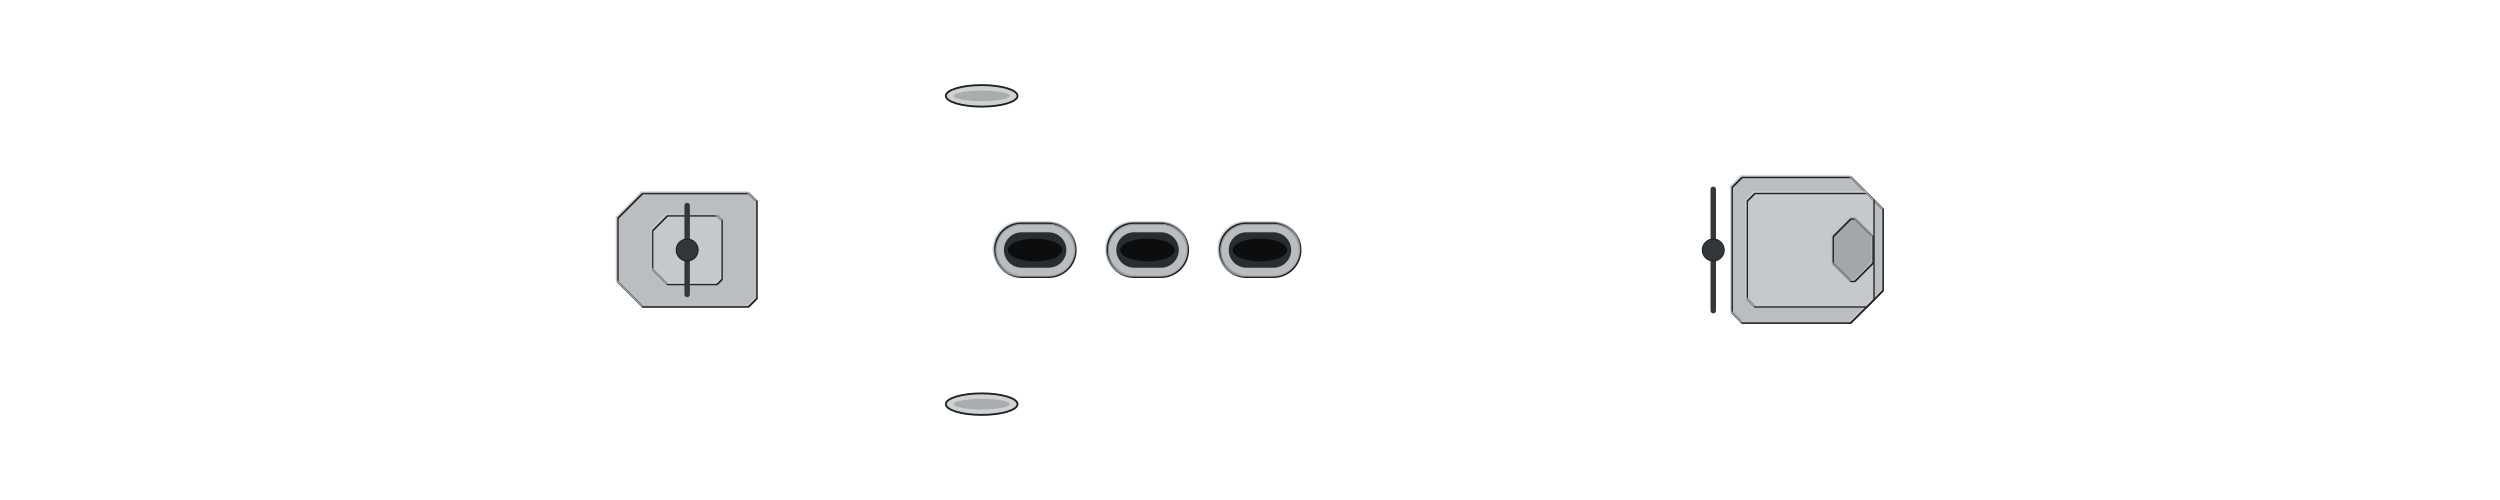
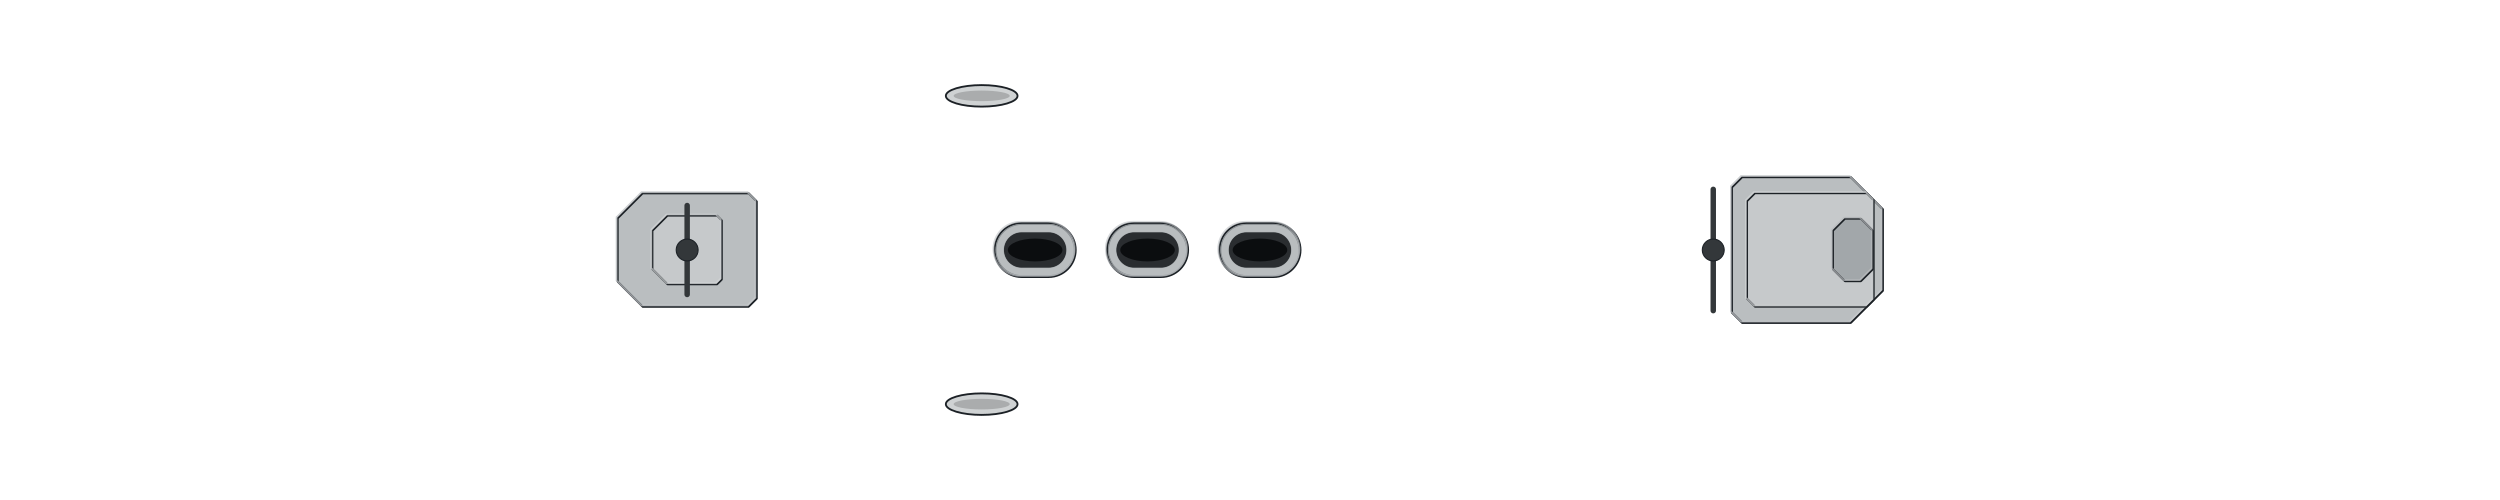
<svg xmlns="http://www.w3.org/2000/svg" width="1600" height="320" viewBox="-80 -16 160 32" shape-rendering="geometricPrecision">
  <defs>
    <clipPath id="hullclip">
      <path d="M-76.5,-1.434 L-76.494,-1.586 L-76.478,-1.737 L-76.45,-1.888 L-76.411,-2.039 L-76.36,-2.19 L-76.299,-2.341 L-76.227,-2.492 L-76.143,-2.643 L-76.048,-2.793 L-75.942,-2.943 L-75.825,-3.093 L-75.697,-3.243 L-75.558,-3.392 L-75.408,-3.541 L-75.247,-3.69 L-75.075,-3.838 L-74.892,-3.986 L-74.698,-4.134 L-74.493,-4.281 L-74.277,-4.427 L-74.05,-4.573 L-73.813,-4.719 L-73.565,-4.864 L-73.306,-5.008 L-73.036,-5.152 L-72.756,-5.295 L-72.465,-5.437 L-72.163,-5.579 L-71.851,-5.72 L-71.529,-5.861 L-71.196,-6 L-70.852,-6.139 L-70.499,-6.277 L-70.135,-6.415 L-69.76,-6.551 L-69.376,-6.687 L-68.981,-6.822 L-68.577,-6.955 L-68.162,-7.088 L-67.737,-7.22 L-67.303,-7.351 L-66.859,-7.481 L-66.404,-7.61 L-65.941,-7.738 L-65.467,-7.865 L-64.984,-7.99 L-64.492,-8.115 L-63.99,-8.239 L-63.479,-8.361 L-62.958,-8.482 L-62.429,-8.602 L-61.89,-8.721 L-61.342,-8.838 L-60.785,-8.954 L-60.22,-9.069 L-59.645,-9.183 L-59.062,-9.295 L-58.47,-9.406 L-57.87,-9.516 L-57.261,-9.624 L-56.644,-9.731 L-56.019,-9.836 L-55.385,-9.94 L-54.743,-10.043 L-54.094,-10.144 L-53.436,-10.243 L-52.771,-10.341 L-52.098,-10.438 L-51.417,-10.533 L-50.729,-10.626 L-50.033,-10.718 L-49.33,-10.808 L-48.62,-10.896 L-47.903,-10.983 L-47.179,-11.068 L-46.448,-11.152 L-45.71,-11.234 L-44.966,-11.314 L-44.214,-11.392 L-43.457,-11.468 L-42.693,-11.543 L-41.923,-11.616 L-41.147,-11.687 L-40.364,-11.757 L-39.576,-11.824 L-38.782,-11.89 L-37.983,-11.954 L-37.178,-12.016 L-36.367,-12.076 L-35.551,-12.134 L-34.73,-12.19 L-33.904,-12.245 L-33.073,-12.297 L-32.237,-12.348 L-31.397,-12.396 L-30.551,-12.442 L-29.702,-12.487 L-28.848,-12.529 L-27.99,-12.57 L-27.127,-12.608 L-26.261,-12.644 L-25.391,-12.678 L-24.517,-12.71 L-23.64,-12.74 L-22.759,-12.768 L-21.875,-12.794 L-20.988,-12.818 L-20.097,-12.839 L-19.204,-12.859 L-18.308,-12.876 L-17.409,-12.891 L-16.507,-12.904 L-15.604,-12.914 L-14.698,-12.923 L-13.79,-12.929 L-12.879,-12.933 L-11.967,-12.935 L-11.053,-12.935 L-10.138,-12.935 L-9.221,-12.935 L-8.303,-12.935 L-7.383,-12.935 L-6.463,-12.935 L-5.541,-12.935 L-4.619,-12.935 L-3.696,-12.935 L-2.772,-12.935 L-1.849,-12.935 L-0.924,-12.935 L-0,-12.935 L0.924,-12.935 L1.849,-12.935 L2.772,-12.935 L3.696,-12.935 L4.619,-12.935 L5.541,-12.935 L6.463,-12.935 L7.383,-12.935 L8.303,-12.935 L9.221,-12.935 L10.138,-12.935 L11.053,-12.935 L11.967,-12.935 L12.879,-12.935 L13.79,-12.935 L14.698,-12.935 L15.604,-12.935 L16.507,-12.935 L17.409,-12.935 L18.308,-12.935 L19.204,-12.935 L20.097,-12.935 L20.988,-12.935 L21.875,-12.921 L22.759,-12.889 L23.64,-12.852 L24.517,-12.81 L25.391,-12.762 L26.261,-12.71 L27.127,-12.652 L27.99,-12.589 L28.848,-12.521 L29.702,-12.448 L30.551,-12.37 L31.397,-12.286 L32.237,-12.199 L33.073,-12.106 L33.904,-12.008 L34.73,-11.906 L35.551,-11.799 L36.367,-11.688 L37.178,-11.573 L37.983,-11.453 L38.782,-11.33 L39.576,-11.202 L40.364,-11.07 L41.147,-10.935 L41.923,-10.796 L42.693,-10.653 L43.457,-10.507 L44.214,-10.358 L44.966,-10.206 L45.71,-10.051 L46.448,-9.893 L47.179,-9.733 L47.903,-9.57 L48.62,-9.404 L49.33,-9.236 L50.033,-9.067 L50.729,-8.895 L51.417,-8.721 L52.098,-8.546 L52.771,-8.37 L53.436,-8.192 L54.094,-8.013 L54.743,-7.833 L55.385,-7.652 L56.019,-7.47 L56.644,-7.288 L57.261,-7.105 L57.87,-6.922 L58.47,-6.738 L59.062,-6.555 L59.645,-6.372 L60.22,-6.189 L60.785,-6.007 L61.342,-5.825 L61.89,-5.644 L62.429,-5.463 L62.958,-5.284 L63.479,-5.106 L63.99,-4.929 L64.492,-4.753 L64.984,-4.579 L65.467,-4.406 L65.941,-4.236 L66.404,-4.067 L66.859,-3.9 L67.303,-3.735 L67.737,-3.573 L68.162,-3.412 L68.577,-3.255 L68.981,-3.1 L69.376,-2.947 L69.76,-2.798 L70.135,-2.651 L70.499,-2.508 L70.852,-2.367 L71.196,-2.23 L71.529,-2.096 L71.851,-1.965 L72.163,-1.839 L72.465,-1.715 L72.756,-1.596 L73.036,-1.48 L73.306,-1.368 L73.565,-1.26 L73.813,-1.155 L74.05,-1.056 L74.277,-0.96 L74.493,-0.868 L74.698,-0.781 L74.892,-0.698 L75.075,-0.62 L75.247,-0.545 L75.408,-0.476 L75.558,-0.411 L75.697,-0.351 L75.825,-0.295 L75.942,-0.244 L76.048,-0.198 L76.143,-0.157 L76.227,-0.12 L76.299,-0.088 L76.36,-0.061 L76.411,-0.039 L76.45,-0.022 L76.45,0.022 L76.411,0.039 L76.36,0.061 L76.299,0.088 L76.227,0.12 L76.143,0.157 L76.048,0.198 L75.942,0.244 L75.825,0.295 L75.697,0.351 L75.558,0.411 L75.408,0.476 L75.247,0.545 L75.075,0.62 L74.892,0.698 L74.698,0.781 L74.493,0.868 L74.277,0.96 L74.05,1.056 L73.813,1.155 L73.565,1.26 L73.306,1.368 L73.036,1.48 L72.756,1.596 L72.465,1.715 L72.163,1.839 L71.851,1.965 L71.529,2.096 L71.196,2.23 L70.852,2.367 L70.499,2.508 L70.135,2.651 L69.76,2.798 L69.376,2.947 L68.981,3.1 L68.577,3.255 L68.162,3.412 L67.737,3.573 L67.303,3.735 L66.859,3.9 L66.404,4.067 L65.941,4.236 L65.467,4.406 L64.984,4.579 L64.492,4.753 L63.99,4.929 L63.479,5.106 L62.958,5.284 L62.429,5.463 L61.89,5.644 L61.342,5.825 L60.785,6.007 L60.22,6.189 L59.645,6.372 L59.062,6.555 L58.47,6.738 L57.87,6.922 L57.261,7.105 L56.644,7.288 L56.019,7.47 L55.385,7.652 L54.743,7.833 L54.094,8.013 L53.436,8.192 L52.771,8.37 L52.098,8.546 L51.417,8.721 L50.729,8.895 L50.033,9.067 L49.33,9.236 L48.62,9.404 L47.903,9.57 L47.179,9.733 L46.448,9.893 L45.71,10.051 L44.966,10.206 L44.214,10.358 L43.457,10.507 L42.693,10.653 L41.923,10.796 L41.147,10.935 L40.364,11.07 L39.576,11.202 L38.782,11.33 L37.983,11.453 L37.178,11.573 L36.367,11.688 L35.551,11.799 L34.73,11.906 L33.904,12.008 L33.073,12.106 L32.237,12.199 L31.397,12.286 L30.551,12.37 L29.702,12.448 L28.848,12.521 L27.99,12.589 L27.127,12.652 L26.261,12.71 L25.391,12.762 L24.517,12.81 L23.64,12.852 L22.759,12.889 L21.875,12.921 L20.988,12.935 L20.097,12.935 L19.204,12.935 L18.308,12.935 L17.409,12.935 L16.507,12.935 L15.604,12.935 L14.698,12.935 L13.79,12.935 L12.879,12.935 L11.967,12.935 L11.053,12.935 L10.138,12.935 L9.221,12.935 L8.303,12.935 L7.383,12.935 L6.463,12.935 L5.541,12.935 L4.619,12.935 L3.696,12.935 L2.772,12.935 L1.849,12.935 L0.924,12.935 L-0,12.935 L-0.924,12.935 L-1.849,12.935 L-2.772,12.935 L-3.696,12.935 L-4.619,12.935 L-5.541,12.935 L-6.463,12.935 L-7.383,12.935 L-8.303,12.935 L-9.221,12.935 L-10.138,12.935 L-11.053,12.935 L-11.967,12.935 L-12.879,12.933 L-13.79,12.929 L-14.698,12.923 L-15.604,12.914 L-16.507,12.904 L-17.409,12.891 L-18.308,12.876 L-19.204,12.859 L-20.097,12.839 L-20.988,12.818 L-21.875,12.794 L-22.759,12.768 L-23.64,12.74 L-24.517,12.71 L-25.391,12.678 L-26.261,12.644 L-27.127,12.608 L-27.99,12.57 L-28.848,12.529 L-29.702,12.487 L-30.551,12.442 L-31.397,12.396 L-32.237,12.348 L-33.073,12.297 L-33.904,12.245 L-34.73,12.19 L-35.551,12.134 L-36.367,12.076 L-37.178,12.016 L-37.983,11.954 L-38.782,11.89 L-39.576,11.824 L-40.364,11.757 L-41.147,11.687 L-41.923,11.616 L-42.693,11.543 L-43.457,11.468 L-44.214,11.392 L-44.966,11.314 L-45.71,11.234 L-46.448,11.152 L-47.179,11.068 L-47.903,10.983 L-48.62,10.896 L-49.33,10.808 L-50.033,10.718 L-50.729,10.626 L-51.417,10.533 L-52.098,10.438 L-52.771,10.341 L-53.436,10.243 L-54.094,10.144 L-54.743,10.043 L-55.385,9.94 L-56.019,9.836 L-56.644,9.731 L-57.261,9.624 L-57.87,9.516 L-58.47,9.406 L-59.062,9.295 L-59.645,9.183 L-60.22,9.069 L-60.785,8.954 L-61.342,8.838 L-61.89,8.721 L-62.429,8.602 L-62.958,8.482 L-63.479,8.361 L-63.99,8.239 L-64.492,8.115 L-64.984,7.99 L-65.467,7.865 L-65.941,7.738 L-66.404,7.61 L-66.859,7.481 L-67.303,7.351 L-67.737,7.22 L-68.162,7.088 L-68.577,6.955 L-68.981,6.822 L-69.376,6.687 L-69.76,6.551 L-70.135,6.415 L-70.499,6.277 L-70.852,6.139 L-71.196,6 L-71.529,5.861 L-71.851,5.72 L-72.163,5.579 L-72.465,5.437 L-72.756,5.295 L-73.036,5.152 L-73.306,5.008 L-73.565,4.864 L-73.813,4.719 L-74.05,4.573 L-74.277,4.427 L-74.493,4.281 L-74.698,4.134 L-74.892,3.986 L-75.075,3.838 L-75.247,3.69 L-75.408,3.541 L-75.558,3.392 L-75.697,3.243 L-75.825,3.093 L-75.942,2.943 L-76.048,2.793 L-76.143,2.643 L-76.227,2.492 L-76.299,2.341 L-76.36,2.19 L-76.411,2.039 L-76.45,1.888 L-76.478,1.737 L-76.494,1.586 L-76.5,1.434 Z" />
    </clipPath>
    <clipPath id="deckclip">
      <path d="M-76.5,-0.884 L-76.494,-1.036 L-76.478,-1.187 L-76.45,-1.338 L-76.411,-1.489 L-76.36,-1.64 L-76.299,-1.791 L-76.227,-1.942 L-76.143,-2.093 L-76.048,-2.243 L-75.942,-2.393 L-75.825,-2.543 L-75.697,-2.693 L-75.558,-2.842 L-75.408,-2.991 L-75.247,-3.14 L-75.075,-3.288 L-74.892,-3.436 L-74.698,-3.584 L-74.493,-3.731 L-74.277,-3.877 L-74.05,-4.023 L-73.813,-4.169 L-73.565,-4.314 L-73.306,-4.458 L-73.036,-4.602 L-72.756,-4.745 L-72.465,-4.887 L-72.163,-5.029 L-71.851,-5.17 L-71.529,-5.311 L-71.196,-5.45 L-70.852,-5.589 L-70.499,-5.727 L-70.135,-5.865 L-69.76,-6.001 L-69.376,-6.137 L-68.981,-6.272 L-68.577,-6.405 L-68.162,-6.538 L-67.737,-6.67 L-67.303,-6.801 L-66.859,-6.931 L-66.404,-7.06 L-65.941,-7.188 L-65.467,-7.315 L-64.984,-7.44 L-64.492,-7.565 L-63.99,-7.689 L-63.479,-7.811 L-62.958,-7.932 L-62.429,-8.052 L-61.89,-8.171 L-61.342,-8.288 L-60.785,-8.404 L-60.22,-8.519 L-59.645,-8.633 L-59.062,-8.745 L-58.47,-8.856 L-57.87,-8.966 L-57.261,-9.074 L-56.644,-9.181 L-56.019,-9.286 L-55.385,-9.39 L-54.743,-9.493 L-54.094,-9.594 L-53.436,-9.693 L-52.771,-9.791 L-52.098,-9.888 L-51.417,-9.983 L-50.729,-10.076 L-50.033,-10.168 L-49.33,-10.258 L-48.62,-10.346 L-47.903,-10.433 L-47.179,-10.518 L-46.448,-10.602 L-45.71,-10.684 L-44.966,-10.764 L-44.214,-10.842 L-43.457,-10.918 L-42.693,-10.993 L-41.923,-11.066 L-41.147,-11.137 L-40.364,-11.207 L-39.576,-11.274 L-38.782,-11.34 L-37.983,-11.404 L-37.178,-11.466 L-36.367,-11.526 L-35.551,-11.584 L-34.73,-11.64 L-33.904,-11.695 L-33.073,-11.747 L-32.237,-11.798 L-31.397,-11.846 L-30.551,-11.892 L-29.702,-11.937 L-28.848,-11.979 L-27.99,-12.02 L-27.127,-12.058 L-26.261,-12.094 L-25.391,-12.128 L-24.517,-12.16 L-23.64,-12.19 L-22.759,-12.218 L-21.875,-12.244 L-20.988,-12.268 L-20.097,-12.289 L-19.204,-12.309 L-18.308,-12.326 L-17.409,-12.341 L-16.507,-12.354 L-15.604,-12.364 L-14.698,-12.373 L-13.79,-12.379 L-12.879,-12.383 L-11.967,-12.385 L-11.053,-12.385 L-10.138,-12.385 L-9.221,-12.385 L-8.303,-12.385 L-7.383,-12.385 L-6.463,-12.385 L-5.541,-12.385 L-4.619,-12.385 L-3.696,-12.385 L-2.772,-12.385 L-1.849,-12.385 L-0.924,-12.385 L-0,-12.385 L0.924,-12.385 L1.849,-12.385 L2.772,-12.385 L3.696,-12.385 L4.619,-12.385 L5.541,-12.385 L6.463,-12.385 L7.383,-12.385 L8.303,-12.385 L9.221,-12.385 L10.138,-12.385 L11.053,-12.385 L11.967,-12.385 L12.879,-12.385 L13.79,-12.385 L14.698,-12.385 L15.604,-12.385 L16.507,-12.385 L17.409,-12.385 L18.308,-12.385 L19.204,-12.385 L20.097,-12.385 L20.988,-12.385 L21.875,-12.371 L22.759,-12.339 L23.64,-12.302 L24.517,-12.26 L25.391,-12.212 L26.261,-12.16 L27.127,-12.102 L27.99,-12.039 L28.848,-11.971 L29.702,-11.898 L30.551,-11.82 L31.397,-11.736 L32.237,-11.649 L33.073,-11.556 L33.904,-11.458 L34.73,-11.356 L35.551,-11.249 L36.367,-11.138 L37.178,-11.023 L37.983,-10.903 L38.782,-10.78 L39.576,-10.652 L40.364,-10.52 L41.147,-10.385 L41.923,-10.246 L42.693,-10.103 L43.457,-9.957 L44.214,-9.808 L44.966,-9.656 L45.71,-9.501 L46.448,-9.343 L47.179,-9.183 L47.903,-9.02 L48.62,-8.854 L49.33,-8.686 L50.033,-8.517 L50.729,-8.345 L51.417,-8.171 L52.098,-7.996 L52.771,-7.82 L53.436,-7.642 L54.094,-7.463 L54.743,-7.283 L55.385,-7.102 L56.019,-6.92 L56.644,-6.738 L57.261,-6.555 L57.87,-6.372 L58.47,-6.188 L59.062,-6.005 L59.645,-5.822 L60.22,-5.639 L60.785,-5.457 L61.342,-5.275 L61.89,-5.094 L62.429,-4.913 L62.958,-4.734 L63.479,-4.556 L63.99,-4.379 L64.492,-4.203 L64.984,-4.029 L65.467,-3.856 L65.941,-3.686 L66.404,-3.517 L66.859,-3.35 L67.303,-3.185 L67.737,-3.023 L68.162,-2.862 L68.577,-2.705 L68.981,-2.55 L69.376,-2.397 L69.76,-2.248 L70.135,-2.101 L70.499,-1.958 L70.852,-1.817 L71.196,-1.68 L71.529,-1.546 L71.851,-1.415 L72.163,-1.289 L72.465,-1.165 L72.756,-1.046 L73.036,-0.93 L73.306,-0.818 L73.565,-0.71 L73.813,-0.605 L74.05,-0.506 L74.277,-0.41 L74.493,-0.318 L74.698,-0.231 L74.892,-0.148 L75.075,-0.07 L75.075,0.07 L74.892,0.148 L74.698,0.231 L74.493,0.318 L74.277,0.41 L74.05,0.506 L73.813,0.605 L73.565,0.71 L73.306,0.818 L73.036,0.93 L72.756,1.046 L72.465,1.165 L72.163,1.289 L71.851,1.415 L71.529,1.546 L71.196,1.68 L70.852,1.817 L70.499,1.958 L70.135,2.101 L69.76,2.248 L69.376,2.397 L68.981,2.55 L68.577,2.705 L68.162,2.862 L67.737,3.023 L67.303,3.185 L66.859,3.35 L66.404,3.517 L65.941,3.686 L65.467,3.856 L64.984,4.029 L64.492,4.203 L63.99,4.379 L63.479,4.556 L62.958,4.734 L62.429,4.913 L61.89,5.094 L61.342,5.275 L60.785,5.457 L60.22,5.639 L59.645,5.822 L59.062,6.005 L58.47,6.188 L57.87,6.372 L57.261,6.555 L56.644,6.738 L56.019,6.92 L55.385,7.102 L54.743,7.283 L54.094,7.463 L53.436,7.642 L52.771,7.82 L52.098,7.996 L51.417,8.171 L50.729,8.345 L50.033,8.517 L49.33,8.686 L48.62,8.854 L47.903,9.02 L47.179,9.183 L46.448,9.343 L45.71,9.501 L44.966,9.656 L44.214,9.808 L43.457,9.957 L42.693,10.103 L41.923,10.246 L41.147,10.385 L40.364,10.52 L39.576,10.652 L38.782,10.78 L37.983,10.903 L37.178,11.023 L36.367,11.138 L35.551,11.249 L34.73,11.356 L33.904,11.458 L33.073,11.556 L32.237,11.649 L31.397,11.736 L30.551,11.82 L29.702,11.898 L28.848,11.971 L27.99,12.039 L27.127,12.102 L26.261,12.16 L25.391,12.212 L24.517,12.26 L23.64,12.302 L22.759,12.339 L21.875,12.371 L20.988,12.385 L20.097,12.385 L19.204,12.385 L18.308,12.385 L17.409,12.385 L16.507,12.385 L15.604,12.385 L14.698,12.385 L13.79,12.385 L12.879,12.385 L11.967,12.385 L11.053,12.385 L10.138,12.385 L9.221,12.385 L8.303,12.385 L7.383,12.385 L6.463,12.385 L5.541,12.385 L4.619,12.385 L3.696,12.385 L2.772,12.385 L1.849,12.385 L0.924,12.385 L-0,12.385 L-0.924,12.385 L-1.849,12.385 L-2.772,12.385 L-3.696,12.385 L-4.619,12.385 L-5.541,12.385 L-6.463,12.385 L-7.383,12.385 L-8.303,12.385 L-9.221,12.385 L-10.138,12.385 L-11.053,12.385 L-11.967,12.385 L-12.879,12.383 L-13.79,12.379 L-14.698,12.373 L-15.604,12.364 L-16.507,12.354 L-17.409,12.341 L-18.308,12.326 L-19.204,12.309 L-20.097,12.289 L-20.988,12.268 L-21.875,12.244 L-22.759,12.218 L-23.64,12.19 L-24.517,12.16 L-25.391,12.128 L-26.261,12.094 L-27.127,12.058 L-27.99,12.02 L-28.848,11.979 L-29.702,11.937 L-30.551,11.892 L-31.397,11.846 L-32.237,11.798 L-33.073,11.747 L-33.904,11.695 L-34.73,11.64 L-35.551,11.584 L-36.367,11.526 L-37.178,11.466 L-37.983,11.404 L-38.782,11.34 L-39.576,11.274 L-40.364,11.207 L-41.147,11.137 L-41.923,11.066 L-42.693,10.993 L-43.457,10.918 L-44.214,10.842 L-44.966,10.764 L-45.71,10.684 L-46.448,10.602 L-47.179,10.518 L-47.903,10.433 L-48.62,10.346 L-49.33,10.258 L-50.033,10.168 L-50.729,10.076 L-51.417,9.983 L-52.098,9.888 L-52.771,9.791 L-53.436,9.693 L-54.094,9.594 L-54.743,9.493 L-55.385,9.39 L-56.019,9.286 L-56.644,9.181 L-57.261,9.074 L-57.87,8.966 L-58.47,8.856 L-59.062,8.745 L-59.645,8.633 L-60.22,8.519 L-60.785,8.404 L-61.342,8.288 L-61.89,8.171 L-62.429,8.052 L-62.958,7.932 L-63.479,7.811 L-63.99,7.689 L-64.492,7.565 L-64.984,7.44 L-65.467,7.315 L-65.941,7.188 L-66.404,7.06 L-66.859,6.931 L-67.303,6.801 L-67.737,6.67 L-68.162,6.538 L-68.577,6.405 L-68.981,6.272 L-69.376,6.137 L-69.76,6.001 L-70.135,5.865 L-70.499,5.727 L-70.852,5.589 L-71.196,5.45 L-71.529,5.311 L-71.851,5.17 L-72.163,5.029 L-72.465,4.887 L-72.756,4.745 L-73.036,4.602 L-73.306,4.458 L-73.565,4.314 L-73.813,4.169 L-74.05,4.023 L-74.277,3.877 L-74.493,3.731 L-74.698,3.584 L-74.892,3.436 L-75.075,3.288 L-75.247,3.14 L-75.408,2.991 L-75.558,2.842 L-75.697,2.693 L-75.825,2.543 L-75.942,2.393 L-76.048,2.243 L-76.143,2.093 L-76.227,1.942 L-76.299,1.791 L-76.36,1.64 L-76.411,1.489 L-76.45,1.338 L-76.478,1.187 L-76.494,1.036 L-76.5,0.884 Z" />
    </clipPath>
  </defs>
  <path d="M40.498,2.608 L38.449,4.657 L31.5,4.657 L30.848,4.005 L30.848,-4.005 L31.5,-4.657 L38.449,-4.657 L40.498,-2.608 Z" fill="#aeb3b5" stroke="#1c2126" stroke-width="0.12" stroke-linejoin="round" />
  <path d="M40.498,2.608 L38.449,4.657 L31.5,4.657 L30.848,4.005 L30.848,-4.005 L31.5,-4.657 L38.449,-4.657 L40.498,-2.608 Z" fill="none" stroke="#c2c6c8" stroke-width="0.108" transform="translate(-0.072,-0.072)" stroke-opacity="0.7" />
  <path d="M40.498,2.608 L38.449,4.657 L31.5,4.657 L30.848,4.005 L30.848,-4.005 L31.5,-4.657 L38.449,-4.657 L40.498,-2.608 Z" fill="#babec0" stroke="#1c2126" stroke-width="0.12" stroke-linejoin="round" />
  <path d="M40.498,2.608 L38.449,4.657 L31.5,4.657 L30.848,4.005 L30.848,-4.005 L31.5,-4.657 L38.449,-4.657 L40.498,-2.608 Z" fill="none" stroke="#cbced0" stroke-width="0.108" transform="translate(-0.072,-0.072)" stroke-opacity="0.7" />
  <path d="M39.474,3.632 L32.321,3.632 L31.813,3.124 L31.813,-3.124 L32.321,-3.632 L39.474,-3.632 L39.919,-3.187 L39.919,3.187 Z" fill="#c6c9cb" stroke="#1c2126" stroke-width="0.12" stroke-linejoin="round" />
  <path d="M39.474,3.632 L32.321,3.632 L31.813,3.124 L31.813,-3.124 L32.321,-3.632 L39.474,-3.632 L39.919,-3.187 L39.919,3.187 Z" fill="none" stroke="#d4d6d8" stroke-width="0.108" transform="translate(-0.072,-0.072)" stroke-opacity="0.7" />
  <path d="M-31.579,3.115 L-32.086,3.622 L-38.871,3.622 L-40.464,2.028 L-40.464,-2.028 L-38.871,-3.622 L-32.086,-3.622 L-31.579,-3.115 Z" fill="#aeb3b5" stroke="#1c2126" stroke-width="0.12" stroke-linejoin="round" />
  <path d="M-31.579,3.115 L-32.086,3.622 L-38.871,3.622 L-40.464,2.028 L-40.464,-2.028 L-38.871,-3.622 L-32.086,-3.622 L-31.579,-3.115 Z" fill="none" stroke="#c2c6c8" stroke-width="0.108" transform="translate(-0.072,-0.072)" stroke-opacity="0.7" />
  <path d="M-32.086,3.622 L-38.871,3.622 L-40.464,2.028 L-40.464,-2.028 L-38.871,-3.622 L-32.086,-3.622 L-31.579,-3.115 L-31.579,3.115 Z" fill="#babec0" stroke="#1c2126" stroke-width="0.12" stroke-linejoin="round" />
  <path d="M-32.086,3.622 L-38.871,3.622 L-40.464,2.028 L-40.464,-2.028 L-38.871,-3.622 L-32.086,-3.622 L-31.579,-3.115 L-31.579,3.115 Z" fill="none" stroke="#cbced0" stroke-width="0.108" transform="translate(-0.072,-0.072)" stroke-opacity="0.7" />
  <path d="M-33.801,1.891 L-34.108,2.199 L-37.276,2.199 L-38.243,1.231 L-38.243,-1.231 L-37.276,-2.199 L-34.108,-2.199 L-33.801,-1.891 Z" fill="#c6c9cb" stroke="#1c2126" stroke-width="0.12" stroke-linejoin="round" />
  <path d="M-33.801,1.891 L-34.108,2.199 L-37.276,2.199 L-38.243,1.231 L-38.243,-1.231 L-37.276,-2.199 L-34.108,-2.199 L-33.801,-1.891 Z" fill="none" stroke="#d4d6d8" stroke-width="0.108" transform="translate(-0.072,-0.072)" stroke-opacity="0.7" />
-   <path d="M38.461,-2 L38.715,-2 L39.863,-0.853 L39.863,0.853 L38.715,2 L38.461,2 L37.313,0.853 L37.313,-0.853 Z" fill="#a2a7aa" stroke="#1c2126" stroke-width="0.12" stroke-linejoin="round" />
-   <path d="M38.461,-2 L38.715,-2 L39.863,-0.853 L39.863,0.853 L38.715,2 L38.461,2 L37.313,0.853 L37.313,-0.853 Z" fill="none" stroke="#b9bdbf" stroke-width="0.108" transform="translate(-0.072,-0.072)" stroke-opacity="0.7" />
+   <path d="M39.863,-1.235 L39.863,1.235 L39.098,2 L38.078,2 L37.313,1.235 L37.313,-1.235 L38.078,-2 L39.098,-2 Z" fill="#a2a7aa" stroke="#1c2126" stroke-width="0.12" stroke-linejoin="round" />
+   <path d="M39.863,-1.235 L39.863,1.235 L39.098,2 L38.078,2 L37.313,1.235 L37.313,-1.235 L38.078,-2 L39.098,-2 Z" fill="none" stroke="#b9bdbf" stroke-width="0.108" transform="translate(-0.072,-0.072)" stroke-opacity="0.7" />
  <ellipse cx="-17.172" cy="9.865" rx="2.295" ry="0.689" fill="#cfd2d3" stroke="#1c2126" stroke-width="0.12" stroke-linejoin="round" />
  <ellipse cx="-17.172" cy="9.865" rx="1.795" ry="0.339" fill="#aaacad" />
  <ellipse cx="-17.172" cy="-9.865" rx="2.295" ry="0.689" fill="#cfd2d3" stroke="#1c2126" stroke-width="0.12" stroke-linejoin="round" />
  <ellipse cx="-17.172" cy="-9.865" rx="1.795" ry="0.339" fill="#aaacad" />
  <path d="M-0.229,-1.731 L1.503,-1.731 A1.731,1.731 0 0 1 3.234,0 L3.234,0 A1.731,1.731 0 0 1 1.503,1.731 L-0.229,1.731 A1.731,1.731 0 0 1 -1.96,0 L-1.96,0 A1.731,1.731 0 0 1 -0.229,-1.731 Z" fill="#a2a7aa" stroke="#1c2126" stroke-width="0.12" stroke-linejoin="round" />
  <path d="M-0.229,-1.131 L1.503,-1.131 A1.131,1.131 0 0 1 2.634,0 L2.634,0 A1.131,1.131 0 0 1 1.503,1.131 L-0.229,1.131 A1.131,1.131 0 0 1 -1.36,0 L-1.36,0 A1.131,1.131 0 0 1 -0.229,-1.131 Z" fill="#2a2d30" />
  <path d="M-0.229,-1.531 L1.503,-1.531 A1.531,1.531 0 0 1 3.034,0 L3.034,0 A1.531,1.531 0 0 1 1.503,1.531 L-0.229,1.531 A1.531,1.531 0 0 1 -1.76,0 L-1.76,0 A1.531,1.531 0 0 1 -0.229,-1.531 Z" fill="none" stroke="#868b8e" stroke-width="0.25" />
  <ellipse cx="0.637" cy="0" rx="1.747" ry="0.731" fill="#0b0d0f" />
  <path d="M-0.229,-1.381 L1.503,-1.381 A1.381,1.381 0 0 1 2.884,0 L2.884,0 A1.381,1.381 0 0 1 1.503,1.381 L-0.229,1.381 A1.381,1.381 0 0 1 -1.61,0 L-1.61,0 A1.381,1.381 0 0 1 -0.229,-1.381 Z" fill="none" stroke="#b9bdbf" stroke-width="0.45" />
  <path d="M-0.229,-1.731 L1.503,-1.731 A1.731,1.731 0 0 1 3.234,0 L3.234,0 A1.731,1.731 0 0 1 1.503,1.731 L-0.229,1.731 A1.731,1.731 0 0 1 -1.96,0 L-1.96,0 A1.731,1.731 0 0 1 -0.229,-1.731 Z" fill="none" stroke="#bec1c4" stroke-width="0.12" transform="translate(-0.072,-0.072)" stroke-opacity="0.6" />
  <path d="M-7.423,-1.731 L-5.691,-1.731 A1.731,1.731 0 0 1 -3.96,0 L-3.96,0 A1.731,1.731 0 0 1 -5.691,1.731 L-7.423,1.731 A1.731,1.731 0 0 1 -9.154,0 L-9.154,0 A1.731,1.731 0 0 1 -7.423,-1.731 Z" fill="#a2a7aa" stroke="#1c2126" stroke-width="0.12" stroke-linejoin="round" />
  <path d="M-7.423,-1.131 L-5.691,-1.131 A1.131,1.131 0 0 1 -4.56,0 L-4.56,0 A1.131,1.131 0 0 1 -5.691,1.131 L-7.423,1.131 A1.131,1.131 0 0 1 -8.554,0 L-8.554,0 A1.131,1.131 0 0 1 -7.423,-1.131 Z" fill="#2a2d30" />
  <path d="M-7.423,-1.531 L-5.691,-1.531 A1.531,1.531 0 0 1 -4.16,0 L-4.16,0 A1.531,1.531 0 0 1 -5.691,1.531 L-7.423,1.531 A1.531,1.531 0 0 1 -8.954,0 L-8.954,0 A1.531,1.531 0 0 1 -7.423,-1.531 Z" fill="none" stroke="#868b8e" stroke-width="0.25" />
  <ellipse cx="-6.557" cy="0" rx="1.747" ry="0.731" fill="#0b0d0f" />
  <path d="M-7.423,-1.381 L-5.691,-1.381 A1.381,1.381 0 0 1 -4.31,0 L-4.31,0 A1.381,1.381 0 0 1 -5.691,1.381 L-7.423,1.381 A1.381,1.381 0 0 1 -8.804,0 L-8.804,0 A1.381,1.381 0 0 1 -7.423,-1.381 Z" fill="none" stroke="#b9bdbf" stroke-width="0.45" />
  <path d="M-7.423,-1.731 L-5.691,-1.731 A1.731,1.731 0 0 1 -3.96,0 L-3.96,0 A1.731,1.731 0 0 1 -5.691,1.731 L-7.423,1.731 A1.731,1.731 0 0 1 -9.154,0 L-9.154,0 A1.731,1.731 0 0 1 -7.423,-1.731 Z" fill="none" stroke="#bec1c4" stroke-width="0.12" transform="translate(-0.072,-0.072)" stroke-opacity="0.6" />
  <path d="M-14.617,-1.731 L-12.885,-1.731 A1.731,1.731 0 0 1 -11.154,0 L-11.154,0 A1.731,1.731 0 0 1 -12.885,1.731 L-14.617,1.731 A1.731,1.731 0 0 1 -16.348,0 L-16.348,0 A1.731,1.731 0 0 1 -14.617,-1.731 Z" fill="#a2a7aa" stroke="#1c2126" stroke-width="0.12" stroke-linejoin="round" />
  <path d="M-14.617,-1.131 L-12.885,-1.131 A1.131,1.131 0 0 1 -11.754,0 L-11.754,0 A1.131,1.131 0 0 1 -12.885,1.131 L-14.617,1.131 A1.131,1.131 0 0 1 -15.748,0 L-15.748,0 A1.131,1.131 0 0 1 -14.617,-1.131 Z" fill="#2a2d30" />
  <path d="M-14.617,-1.531 L-12.885,-1.531 A1.531,1.531 0 0 1 -11.354,0 L-11.354,0 A1.531,1.531 0 0 1 -12.885,1.531 L-14.617,1.531 A1.531,1.531 0 0 1 -16.148,0 L-16.148,0 A1.531,1.531 0 0 1 -14.617,-1.531 Z" fill="none" stroke="#868b8e" stroke-width="0.25" />
  <ellipse cx="-13.751" cy="0" rx="1.747" ry="0.731" fill="#0b0d0f" />
  <path d="M-14.617,-1.381 L-12.885,-1.381 A1.381,1.381 0 0 1 -11.504,0 L-11.504,0 A1.381,1.381 0 0 1 -12.885,1.381 L-14.617,1.381 A1.381,1.381 0 0 1 -15.998,0 L-15.998,0 A1.381,1.381 0 0 1 -14.617,-1.381 Z" fill="none" stroke="#b9bdbf" stroke-width="0.45" />
  <path d="M-14.617,-1.731 L-12.885,-1.731 A1.731,1.731 0 0 1 -11.154,0 L-11.154,0 A1.731,1.731 0 0 1 -12.885,1.731 L-14.617,1.731 A1.731,1.731 0 0 1 -16.348,0 L-16.348,0 A1.731,1.731 0 0 1 -14.617,-1.731 Z" fill="none" stroke="#bec1c4" stroke-width="0.12" transform="translate(-0.072,-0.072)" stroke-opacity="0.6" />
  <line x1="29.648" y1="-3.881" x2="29.648" y2="3.881" stroke="#33373a" stroke-width="0.35" stroke-linecap="round" />
  <circle cx="29.648" cy="0" r="0.7" fill="#33373a" stroke="#1c2126" stroke-width="0.072" stroke-linejoin="round" />
  <line x1="-36.022" y1="-2.846" x2="-36.022" y2="2.846" stroke="#33373a" stroke-width="0.35" stroke-linecap="round" />
  <circle cx="-36.022" cy="0" r="0.7" fill="#33373a" stroke="#1c2126" stroke-width="0.072" stroke-linejoin="round" />
</svg>
